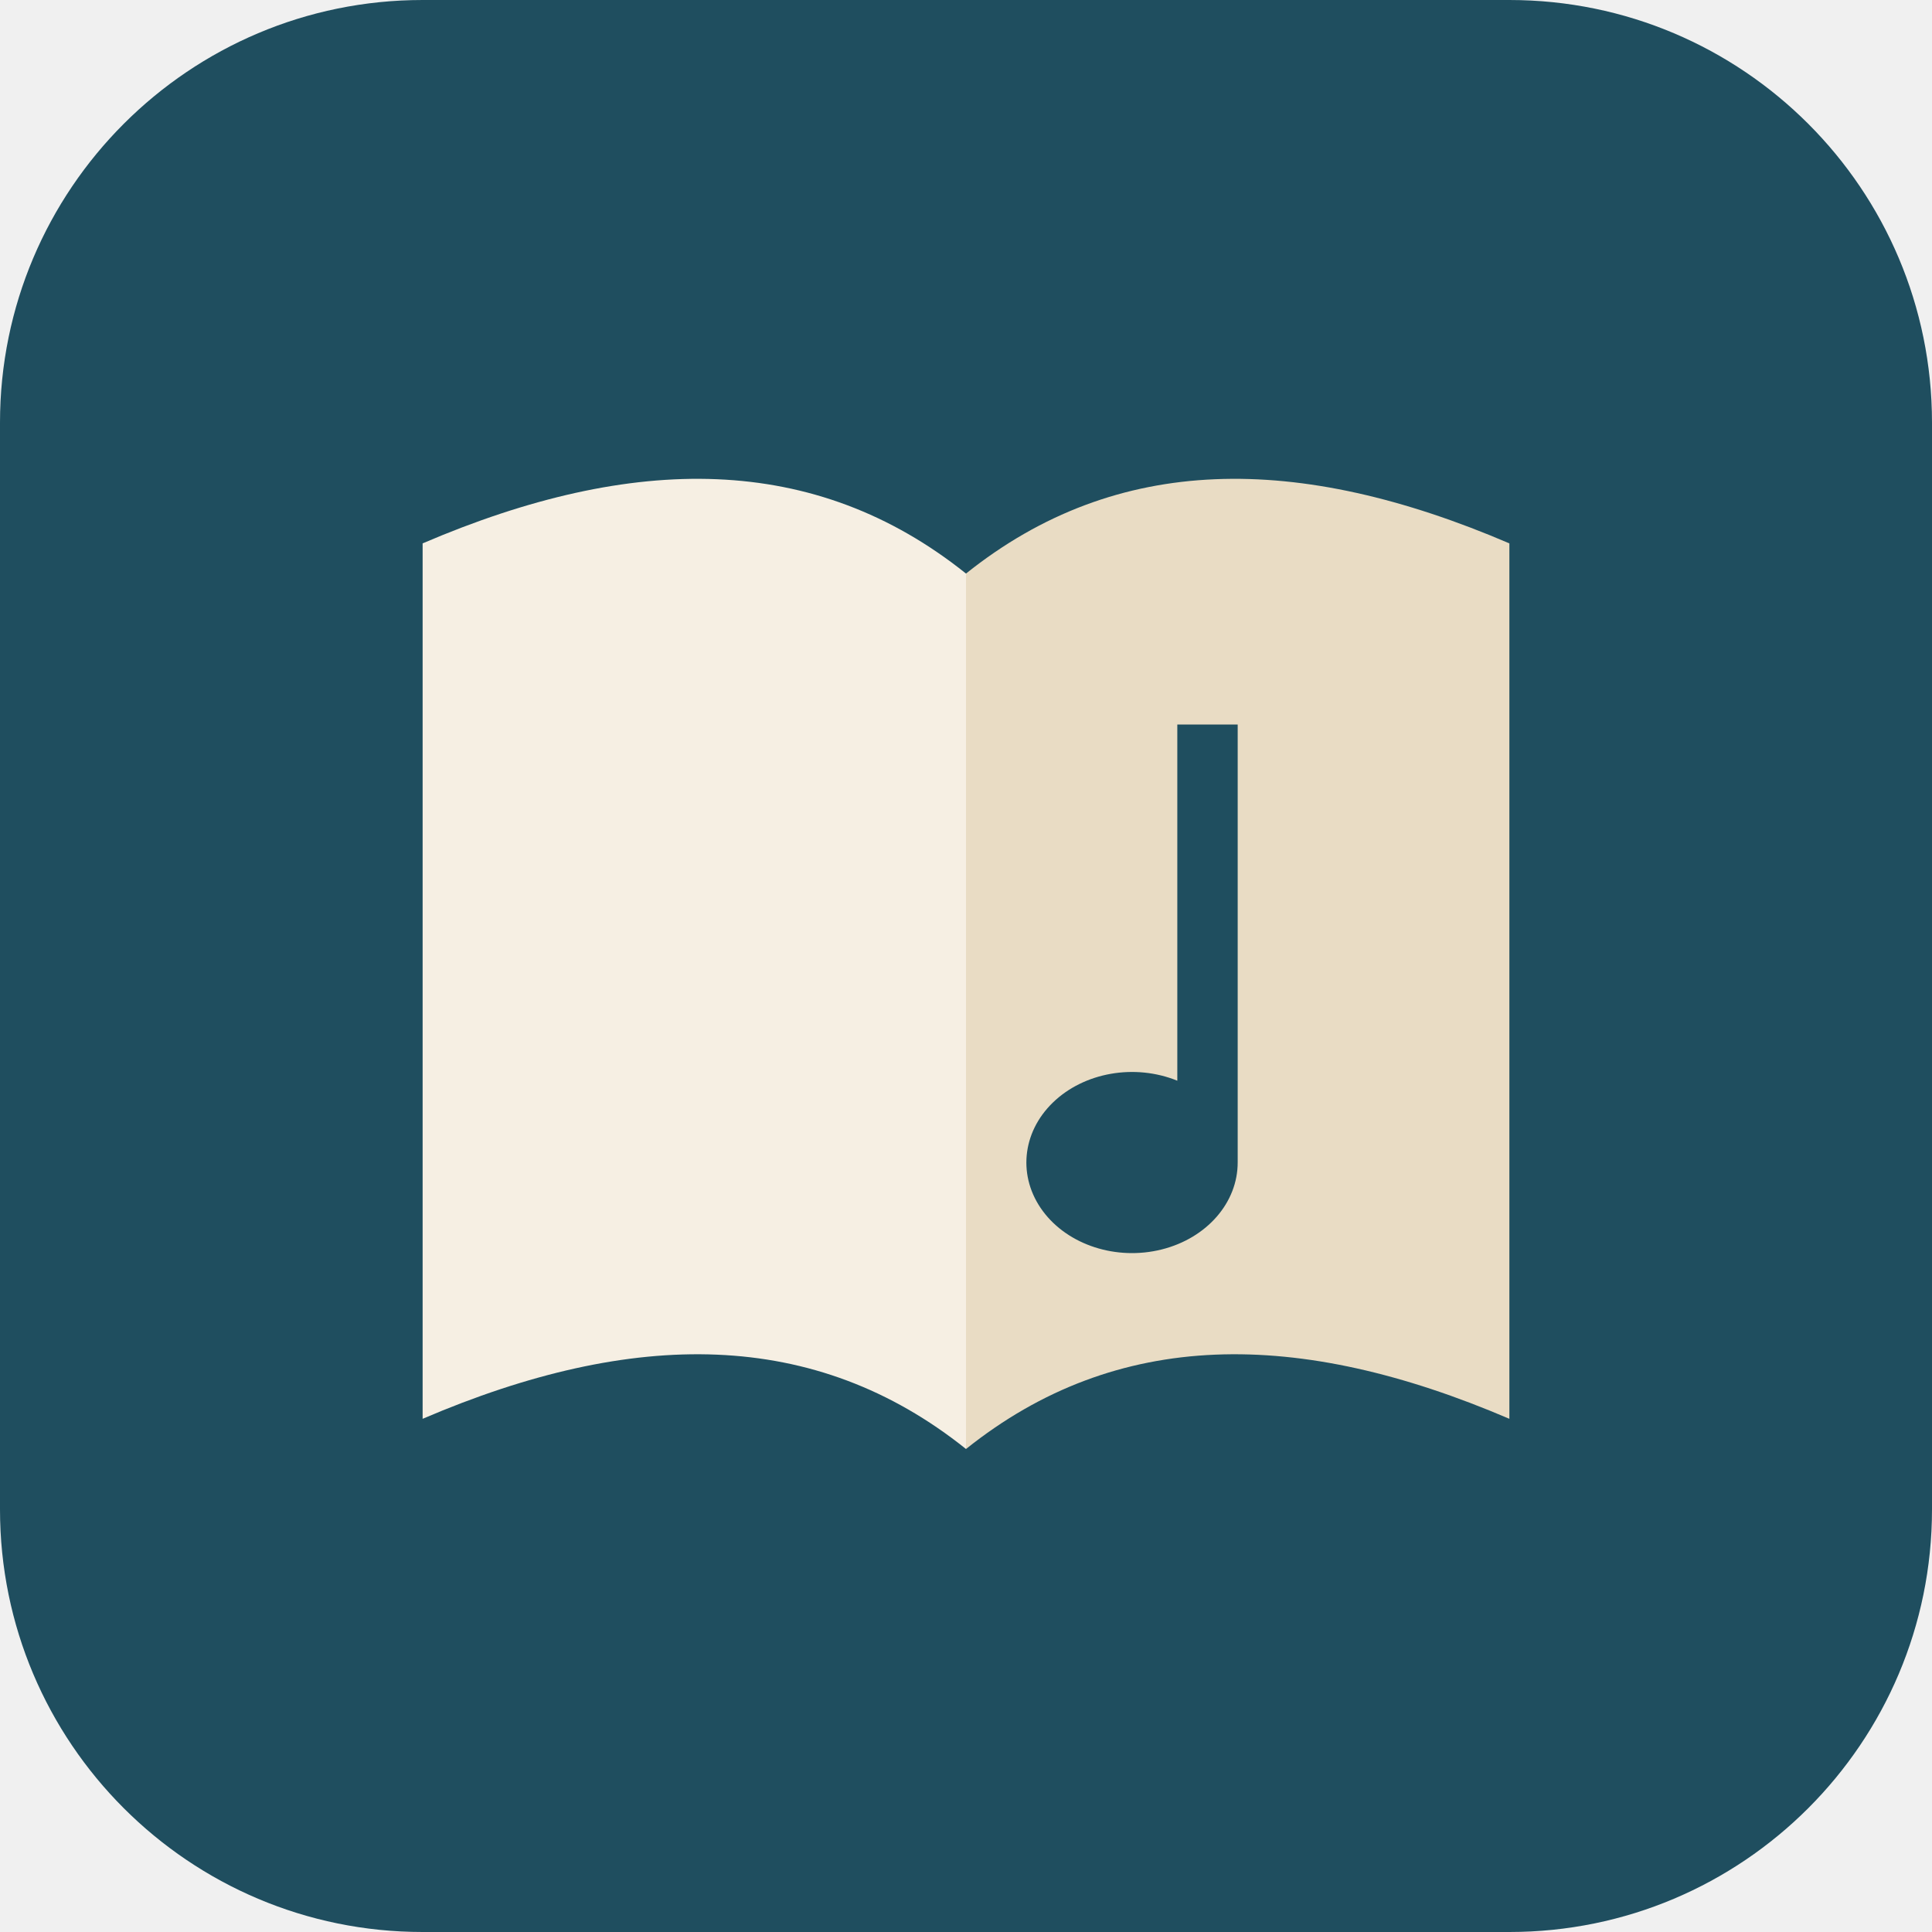
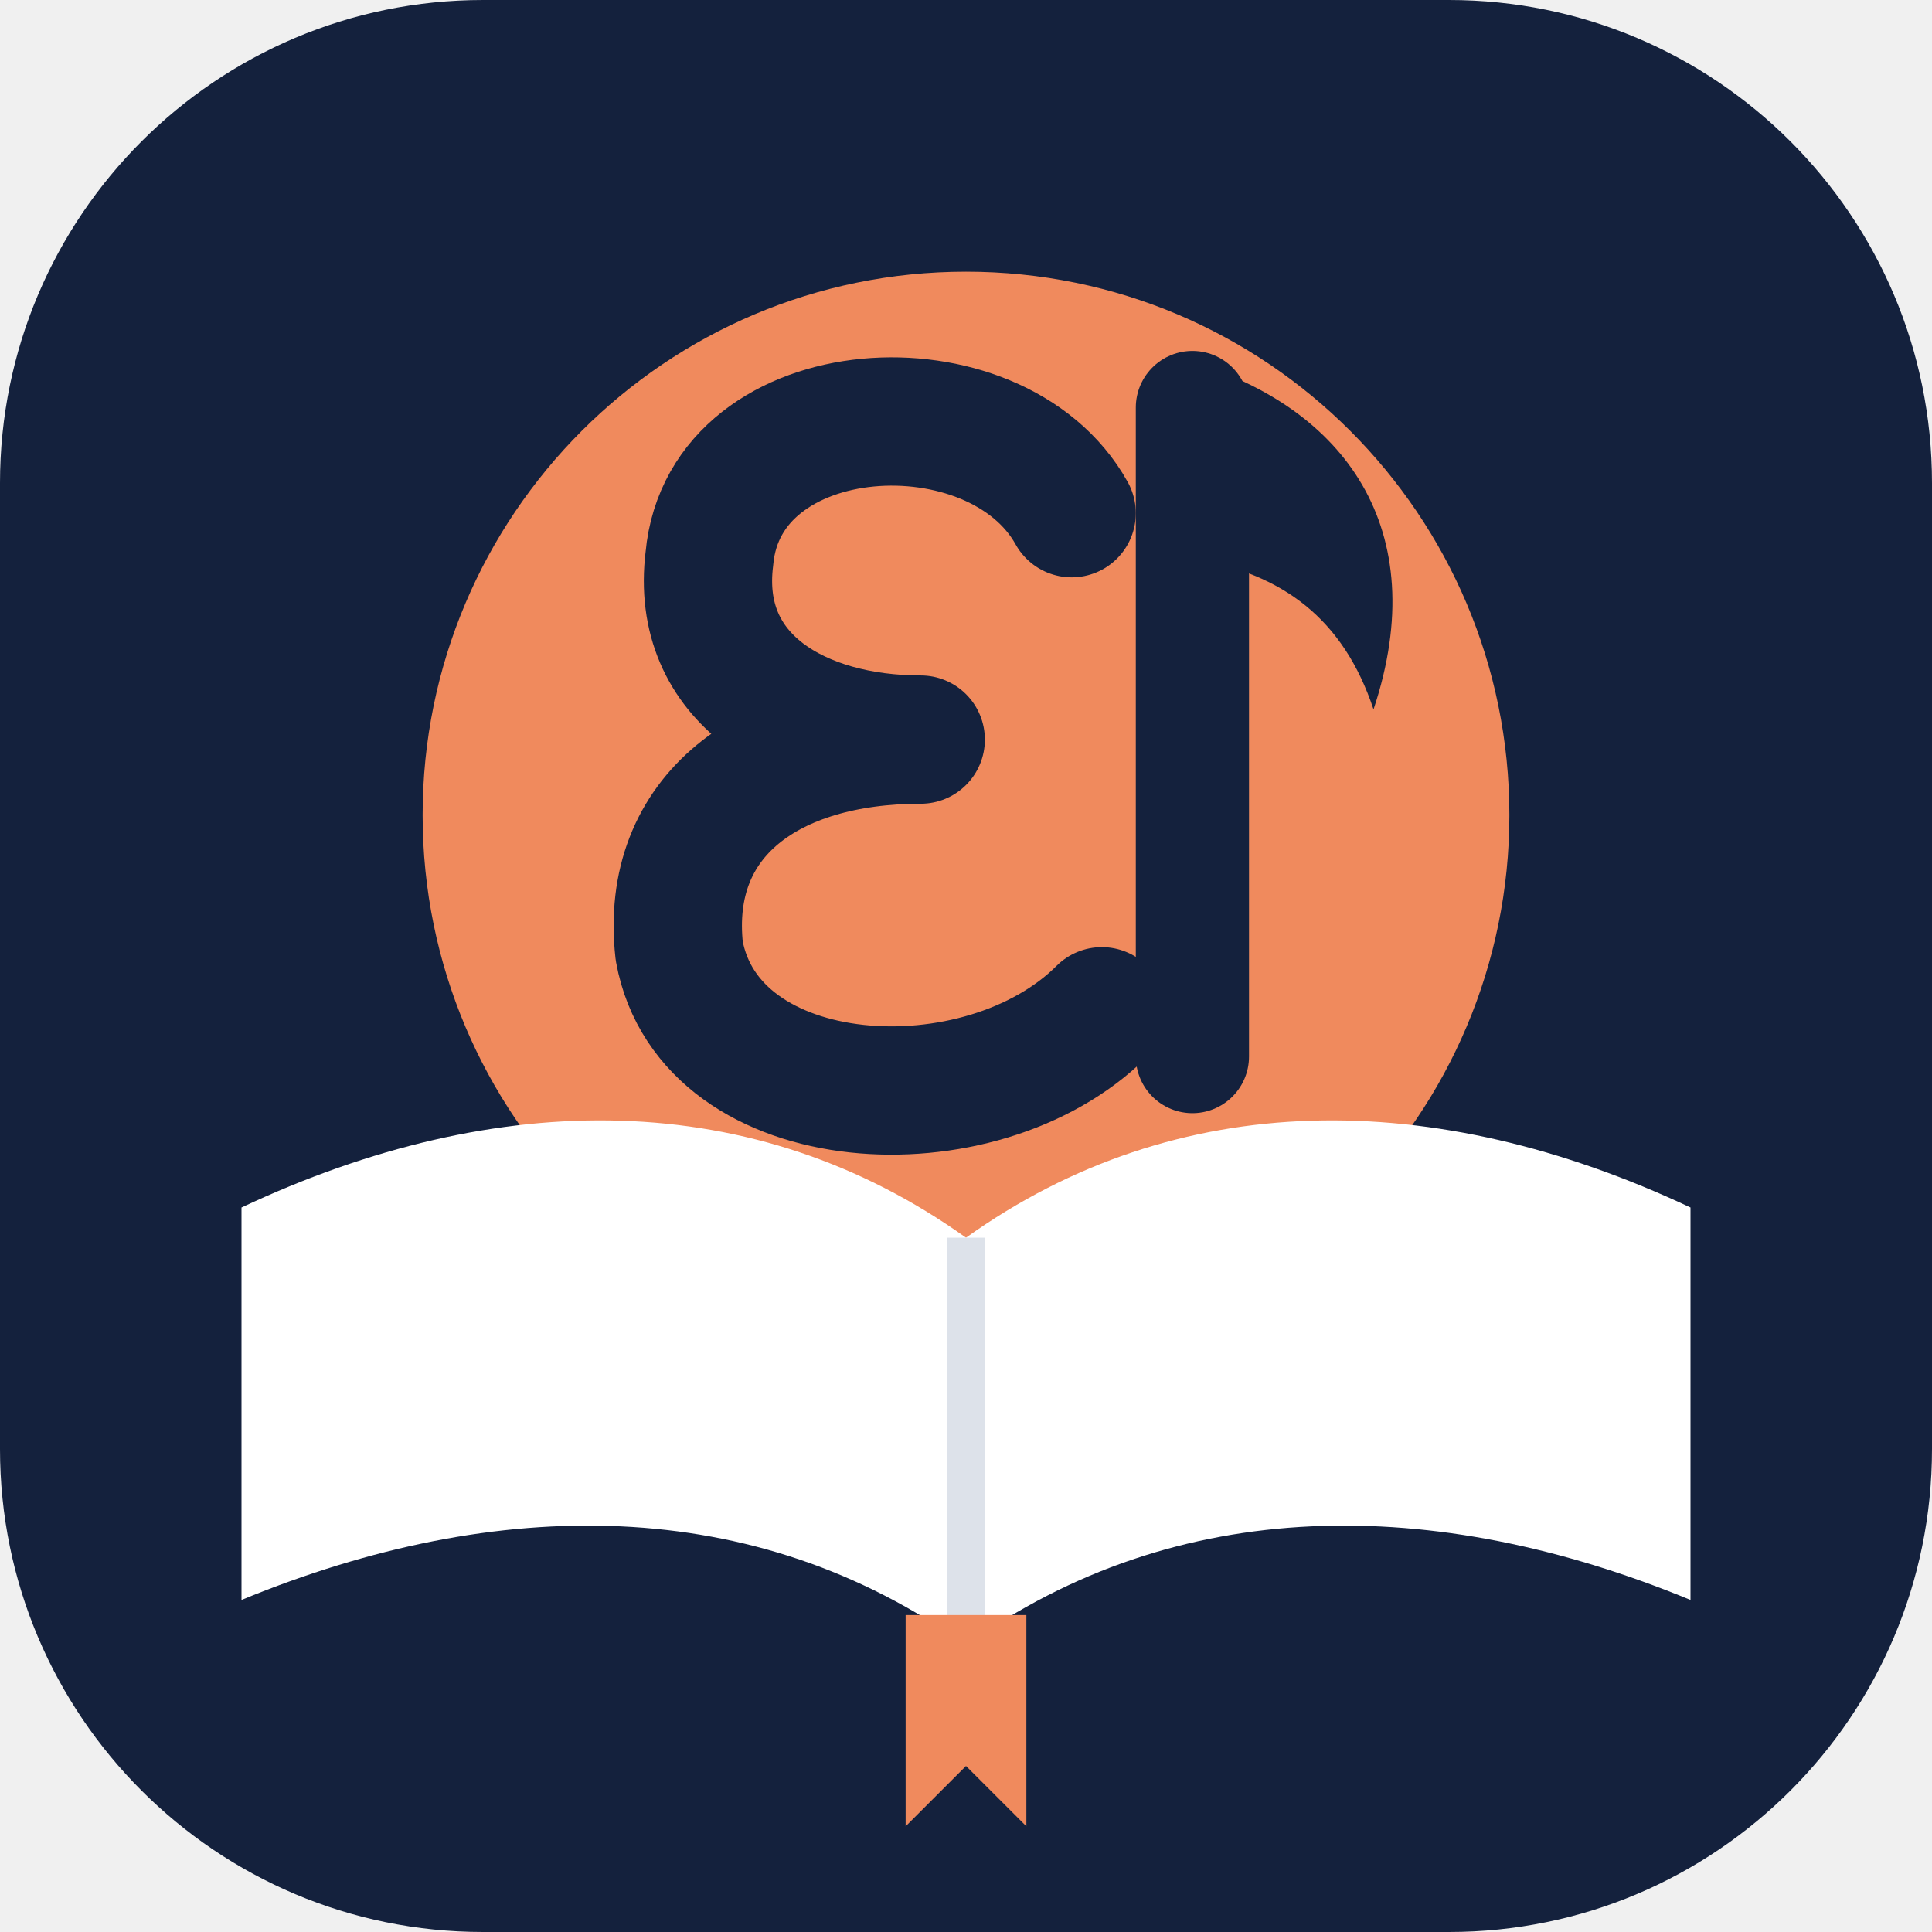
- <svg xmlns="http://www.w3.org/2000/svg" viewBox="0 0 64 64">
-   <rect width="64" height="64" rx="14" fill="#1f4e5f" />
-   <path d="M14 18c7-3 13-3 18 1v29c-5-4-11-4-18-1z" fill="#f6efe3" />
-   <path d="M50 18c-7-3-13-3-18 1v29c5-4 11-4 18-1z" fill="#e9dcc4" />
-   <path d="M41 24v14.5a3.5 3 0 1 1-2-2.7V24z" fill="#1f4e5f" />
+ <svg xmlns="http://www.w3.org/2000/svg" viewBox="0 0 128 128">
+   <rect width="128" height="128" rx="32" fill="#14213D" />
+   <circle cx="64" cy="54" r="36" fill="#F08A5D" />
+   <path d="M71 34 C66 25 48 26 47 37 C46 45 53 49 61 49 C51 49 44 54 45 63 C47 74 65 75 73 67" fill="none" stroke="#14213D" stroke-width="8.5" stroke-linecap="round" stroke-linejoin="round" />
+   <path d="M79 70 V27" stroke="#14213D" stroke-width="7.5" stroke-linecap="round" />
+   <path d="M79 24 C89 27 95 35 91 47 C89 41 85 38 79 37 Z" fill="#14213D" />
+   <path d="M16 80 C33 72 50 72 64 82 C78 72 95 72 112 80 V106 C95 99 78 99 64 109 C50 99 33 99 16 106 Z" fill="#FFFFFF" />
+   <path d="M64 82 V109" stroke="#DDE2EA" stroke-width="2.5" />
+   <path d="M60 107 V121 L64 117 L68 121 V107 Z" fill="#F08A5D" />
</svg>
